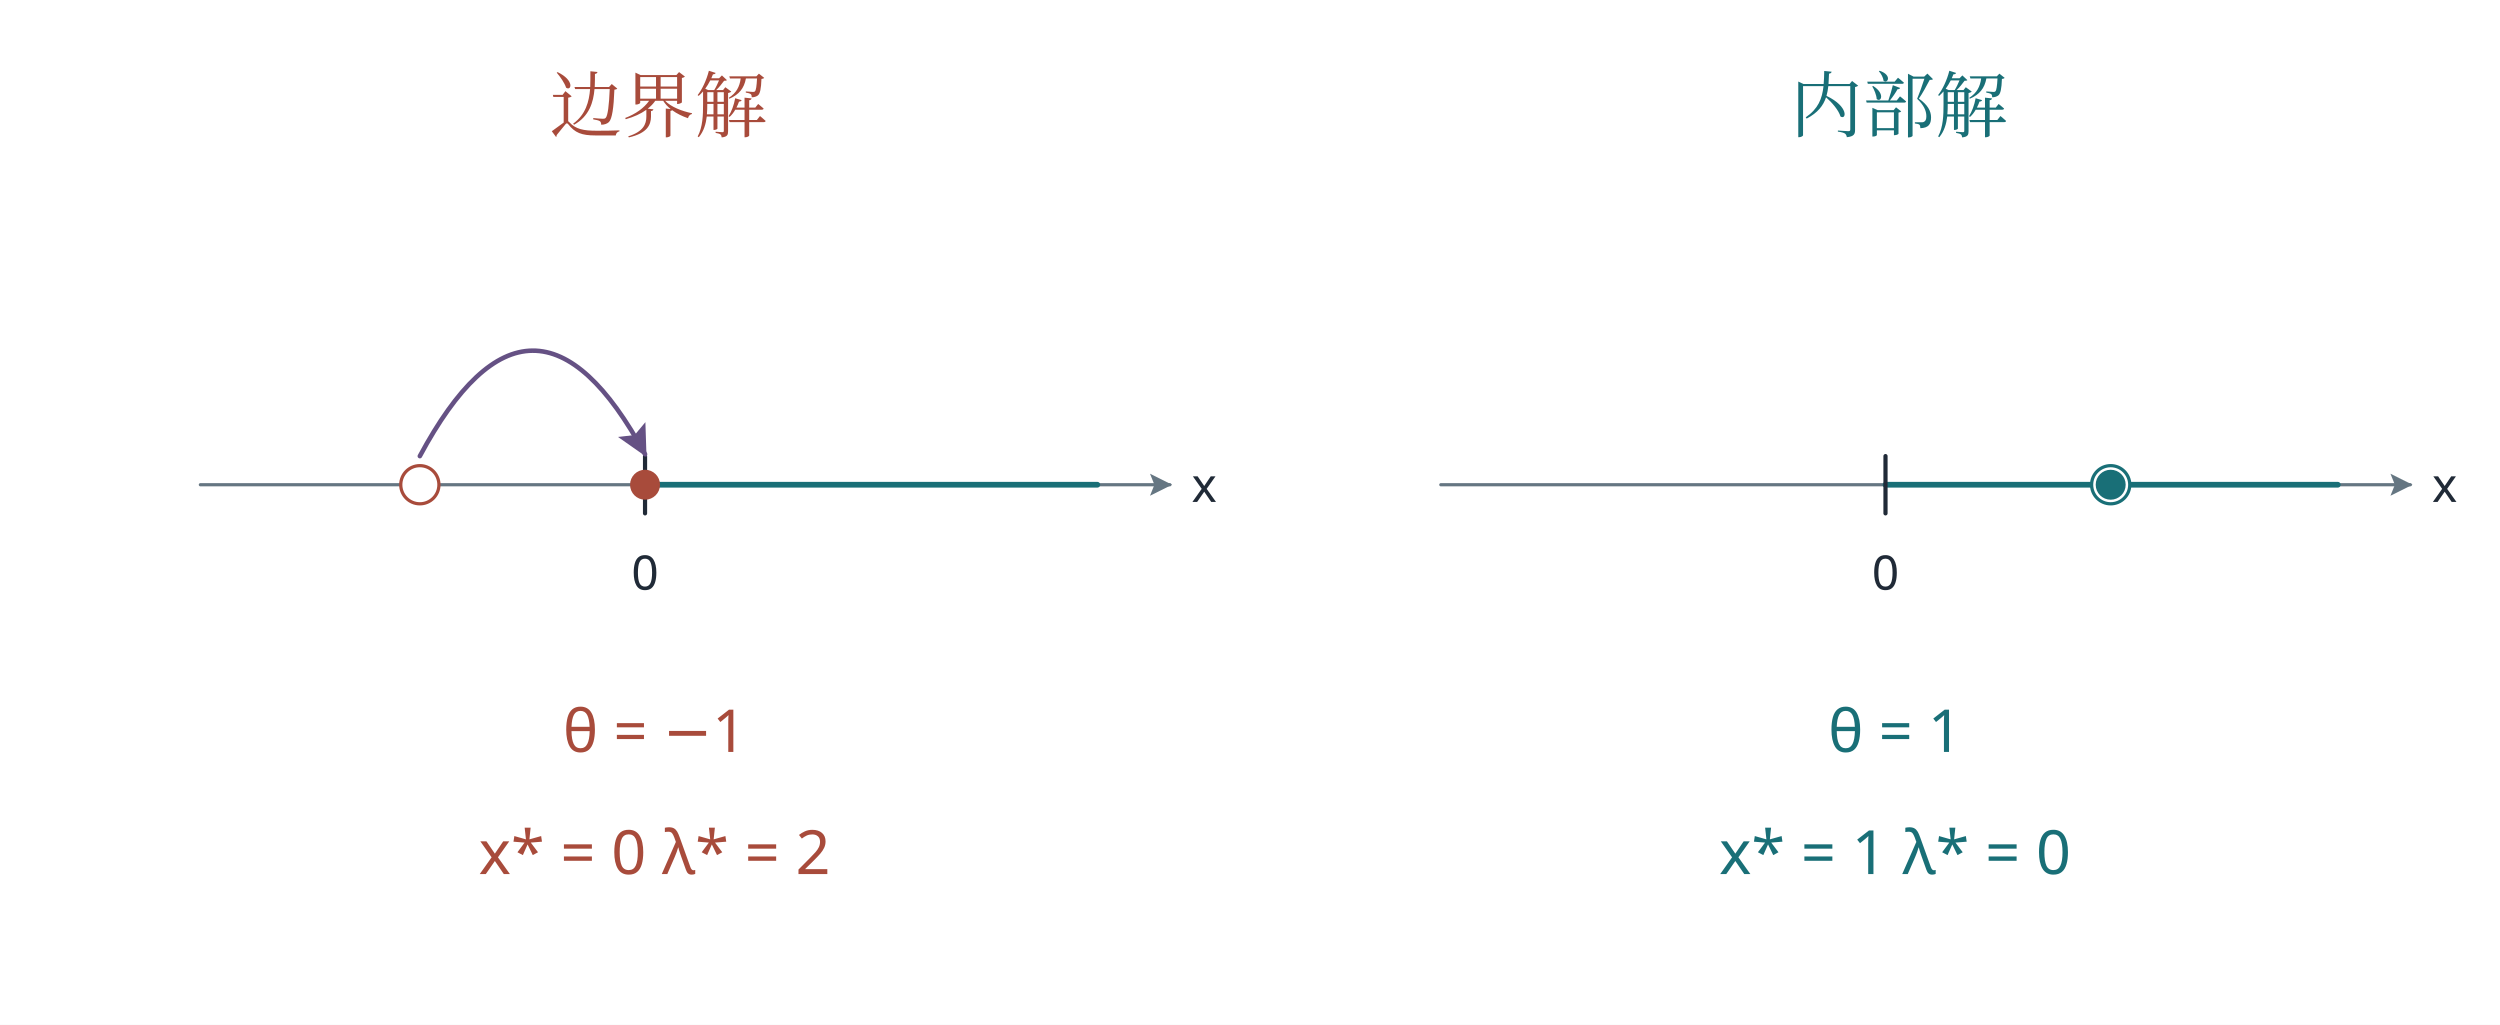
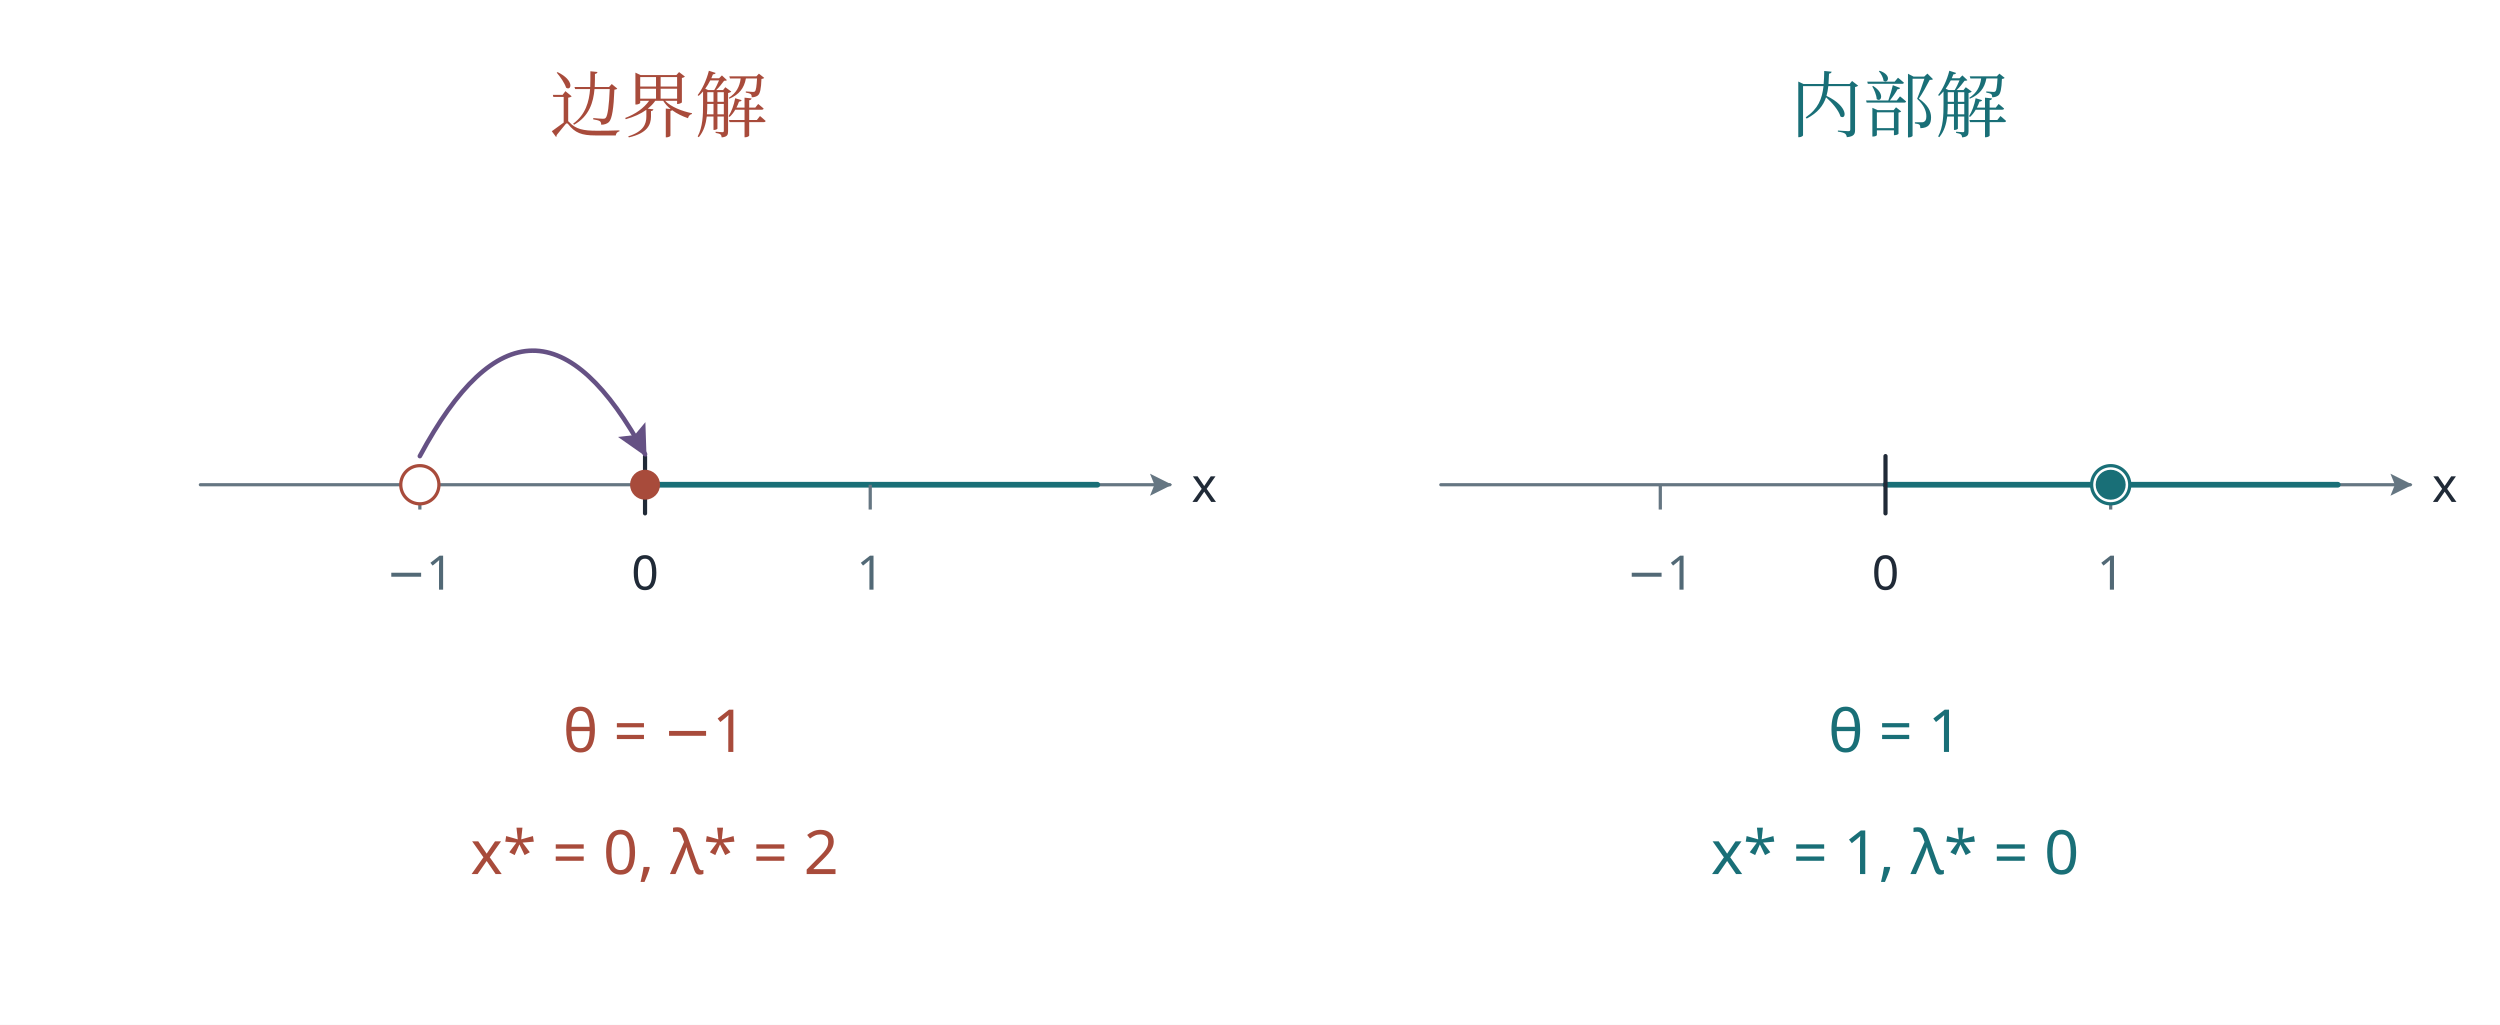
<svg xmlns="http://www.w3.org/2000/svg" width="1310" height="537" viewBox="0 0 1310 537" role="img" aria-labelledby="plate-title plate-desc">
  <defs>
    <marker id="arrow-ink" viewBox="0 0 10 10" refX="9" refY="5" markerWidth="6.8" markerHeight="6.8" orient="auto-start-reverse">
      <path d="M 0 0 L 10 5 L 0 10 L 2 5 Z" fill="#202a37" />
    </marker>
    <linearGradient id="wash-ink" x1="0%" y1="0%" x2="85%" y2="100%">
      <stop offset="0%" stop-color="#afb9c7" stop-opacity=".18" />
      <stop offset="100%" stop-color="#afb9c7" stop-opacity=".58" />
    </linearGradient>
    <marker id="arrow-teal" viewBox="0 0 10 10" refX="9" refY="5" markerWidth="6.8" markerHeight="6.8" orient="auto-start-reverse">
      <path d="M 0 0 L 10 5 L 0 10 L 2 5 Z" fill="#196f77" />
    </marker>
    <linearGradient id="wash-teal" x1="0%" y1="0%" x2="85%" y2="100%">
      <stop offset="0%" stop-color="#8dccd2" stop-opacity=".18" />
      <stop offset="100%" stop-color="#8dccd2" stop-opacity=".58" />
    </linearGradient>
    <marker id="arrow-coral" viewBox="0 0 10 10" refX="9" refY="5" markerWidth="6.8" markerHeight="6.8" orient="auto-start-reverse">
      <path d="M 0 0 L 10 5 L 0 10 L 2 5 Z" fill="#a84b3b" />
    </marker>
    <linearGradient id="wash-coral" x1="0%" y1="0%" x2="85%" y2="100%">
      <stop offset="0%" stop-color="#efaa9d" stop-opacity=".18" />
      <stop offset="100%" stop-color="#efaa9d" stop-opacity=".58" />
    </linearGradient>
    <marker id="arrow-violet" viewBox="0 0 10 10" refX="9" refY="5" markerWidth="6.8" markerHeight="6.8" orient="auto-start-reverse">
      <path d="M 0 0 L 10 5 L 0 10 L 2 5 Z" fill="#655184" />
    </marker>
    <linearGradient id="wash-violet" x1="0%" y1="0%" x2="85%" y2="100%">
      <stop offset="0%" stop-color="#b4a6d2" stop-opacity=".18" />
      <stop offset="100%" stop-color="#b4a6d2" stop-opacity=".58" />
    </linearGradient>
    <marker id="arrow-green" viewBox="0 0 10 10" refX="9" refY="5" markerWidth="6.8" markerHeight="6.8" orient="auto-start-reverse">
      <path d="M 0 0 L 10 5 L 0 10 L 2 5 Z" fill="#3c7459" />
    </marker>
    <linearGradient id="wash-green" x1="0%" y1="0%" x2="85%" y2="100%">
      <stop offset="0%" stop-color="#a4cfb3" stop-opacity=".18" />
      <stop offset="100%" stop-color="#a4cfb3" stop-opacity=".58" />
    </linearGradient>
    <marker id="arrow-gray" viewBox="0 0 10 10" refX="9" refY="5" markerWidth="6.8" markerHeight="6.8" orient="auto-start-reverse">
      <path d="M 0 0 L 10 5 L 0 10 L 2 5 Z" fill="#657682" />
    </marker>
    <linearGradient id="wash-gray" x1="0%" y1="0%" x2="85%" y2="100%">
      <stop offset="0%" stop-color="#becbd2" stop-opacity=".18" />
      <stop offset="100%" stop-color="#becbd2" stop-opacity=".58" />
    </linearGradient>
  </defs>
  <rect x="0" y="0" width="1310" height="537" fill="white" stroke="none" stroke-width="1.6" />
  <text x="345" y="69" fill="#a84b3b" font-size="38" font-family="SimSun, Noto Serif CJK SC, Microsoft YaHei, serif" text-anchor="middle">边界解</text>
  <line x1="105" y1="254" x2="613" y2="254" stroke="#657682" stroke-width="1.7" stroke-linecap="round" marker-end="url(#arrow-gray)" />
  <line x1="338" y1="254" x2="575" y2="254" stroke="#196f77" stroke-width="3" stroke-linecap="round" />
  <line x1="338" y1="239" x2="338" y2="269" stroke="#202a37" stroke-width="2.2" stroke-linecap="round" />
+   <line x1="220" y1="254" x2="220" y2="267" stroke="#657682" stroke-width="1.7" />
+   <text x="220" y="309" fill="#526976" font-size="25" font-family="Segoe UI, Noto Sans, sans-serif" text-anchor="middle">−1</text>
+   <line x1="456" y1="254" x2="456" y2="267" stroke="#657682" stroke-width="1.7" />
+   <text x="456" y="309" fill="#526976" font-size="25" font-family="Segoe UI, Noto Sans, sans-serif" text-anchor="middle">1</text>
  <text x="338" y="309" fill="#202a37" font-size="25" font-family="Segoe UI, Noto Sans, sans-serif" text-anchor="middle">0</text>
  <text x="631" y="263" fill="#202a37" font-size="25" font-family="Segoe UI, Noto Sans, sans-serif" text-anchor="middle">x</text>
  <circle cx="220" cy="254" r="10" stroke="#a84b3b" stroke-width="1.7" fill="white" />
  <path d="M 220 239 Q 279.0 129 338 238" fill="none" stroke="#655184" stroke-width="2.4" stroke-linejoin="round" stroke-linecap="round" marker-end="url(#arrow-violet)" />
  <circle cx="338" cy="254" r="7" stroke="#a84b3b" stroke-width="1.7" fill="#a84b3b" />
  <text x="343" y="394" fill="#a84b3b" font-size="31" font-family="Segoe UI, Noto Sans, sans-serif" text-anchor="middle">θ = −1</text>
-   <text x="343" y="458" fill="#a84b3b" font-size="32" font-family="Segoe UI, Noto Sans, sans-serif" text-anchor="middle">x* = 0     λ* = 2</text>
+   <text x="343" y="458" fill="#a84b3b" font-size="32" font-family="Segoe UI, Noto Sans, sans-serif" text-anchor="middle">x* = 0,   λ* = 2</text>
  <text x="995" y="69" fill="#196f77" font-size="38" font-family="SimSun, Noto Serif CJK SC, Microsoft YaHei, serif" text-anchor="middle">内部解</text>
  <line x1="755" y1="254" x2="1263" y2="254" stroke="#657682" stroke-width="1.7" stroke-linecap="round" marker-end="url(#arrow-gray)" />
  <line x1="988" y1="254" x2="1225" y2="254" stroke="#196f77" stroke-width="3" stroke-linecap="round" />
  <line x1="988" y1="239" x2="988" y2="269" stroke="#202a37" stroke-width="2.2" stroke-linecap="round" />
+   <line x1="870" y1="254" x2="870" y2="267" stroke="#657682" stroke-width="1.7" />
+   <text x="870" y="309" fill="#526976" font-size="25" font-family="Segoe UI, Noto Sans, sans-serif" text-anchor="middle">−1</text>
+   <line x1="1106" y1="254" x2="1106" y2="267" stroke="#657682" stroke-width="1.7" />
+   <text x="1106" y="309" fill="#526976" font-size="25" font-family="Segoe UI, Noto Sans, sans-serif" text-anchor="middle">1</text>
  <text x="988" y="309" fill="#202a37" font-size="25" font-family="Segoe UI, Noto Sans, sans-serif" text-anchor="middle">0</text>
  <text x="1281" y="263" fill="#202a37" font-size="25" font-family="Segoe UI, Noto Sans, sans-serif" text-anchor="middle">x</text>
  <circle cx="1106" cy="254" r="10" stroke="#196f77" stroke-width="1.7" fill="white" />
  <circle cx="1106" cy="254" r="7" stroke="#196f77" stroke-width="1.7" fill="#196f77" />
  <text x="993" y="394" fill="#196f77" font-size="31" font-family="Segoe UI, Noto Sans, sans-serif" text-anchor="middle">θ = 1</text>
-   <text x="993" y="458" fill="#196f77" font-size="32" font-family="Segoe UI, Noto Sans, sans-serif" text-anchor="middle">x* = 1     λ* = 0</text>
+   <text x="993" y="458" fill="#196f77" font-size="32" font-family="Segoe UI, Noto Sans, sans-serif" text-anchor="middle">x* = 1,   λ* = 0</text>
</svg>
